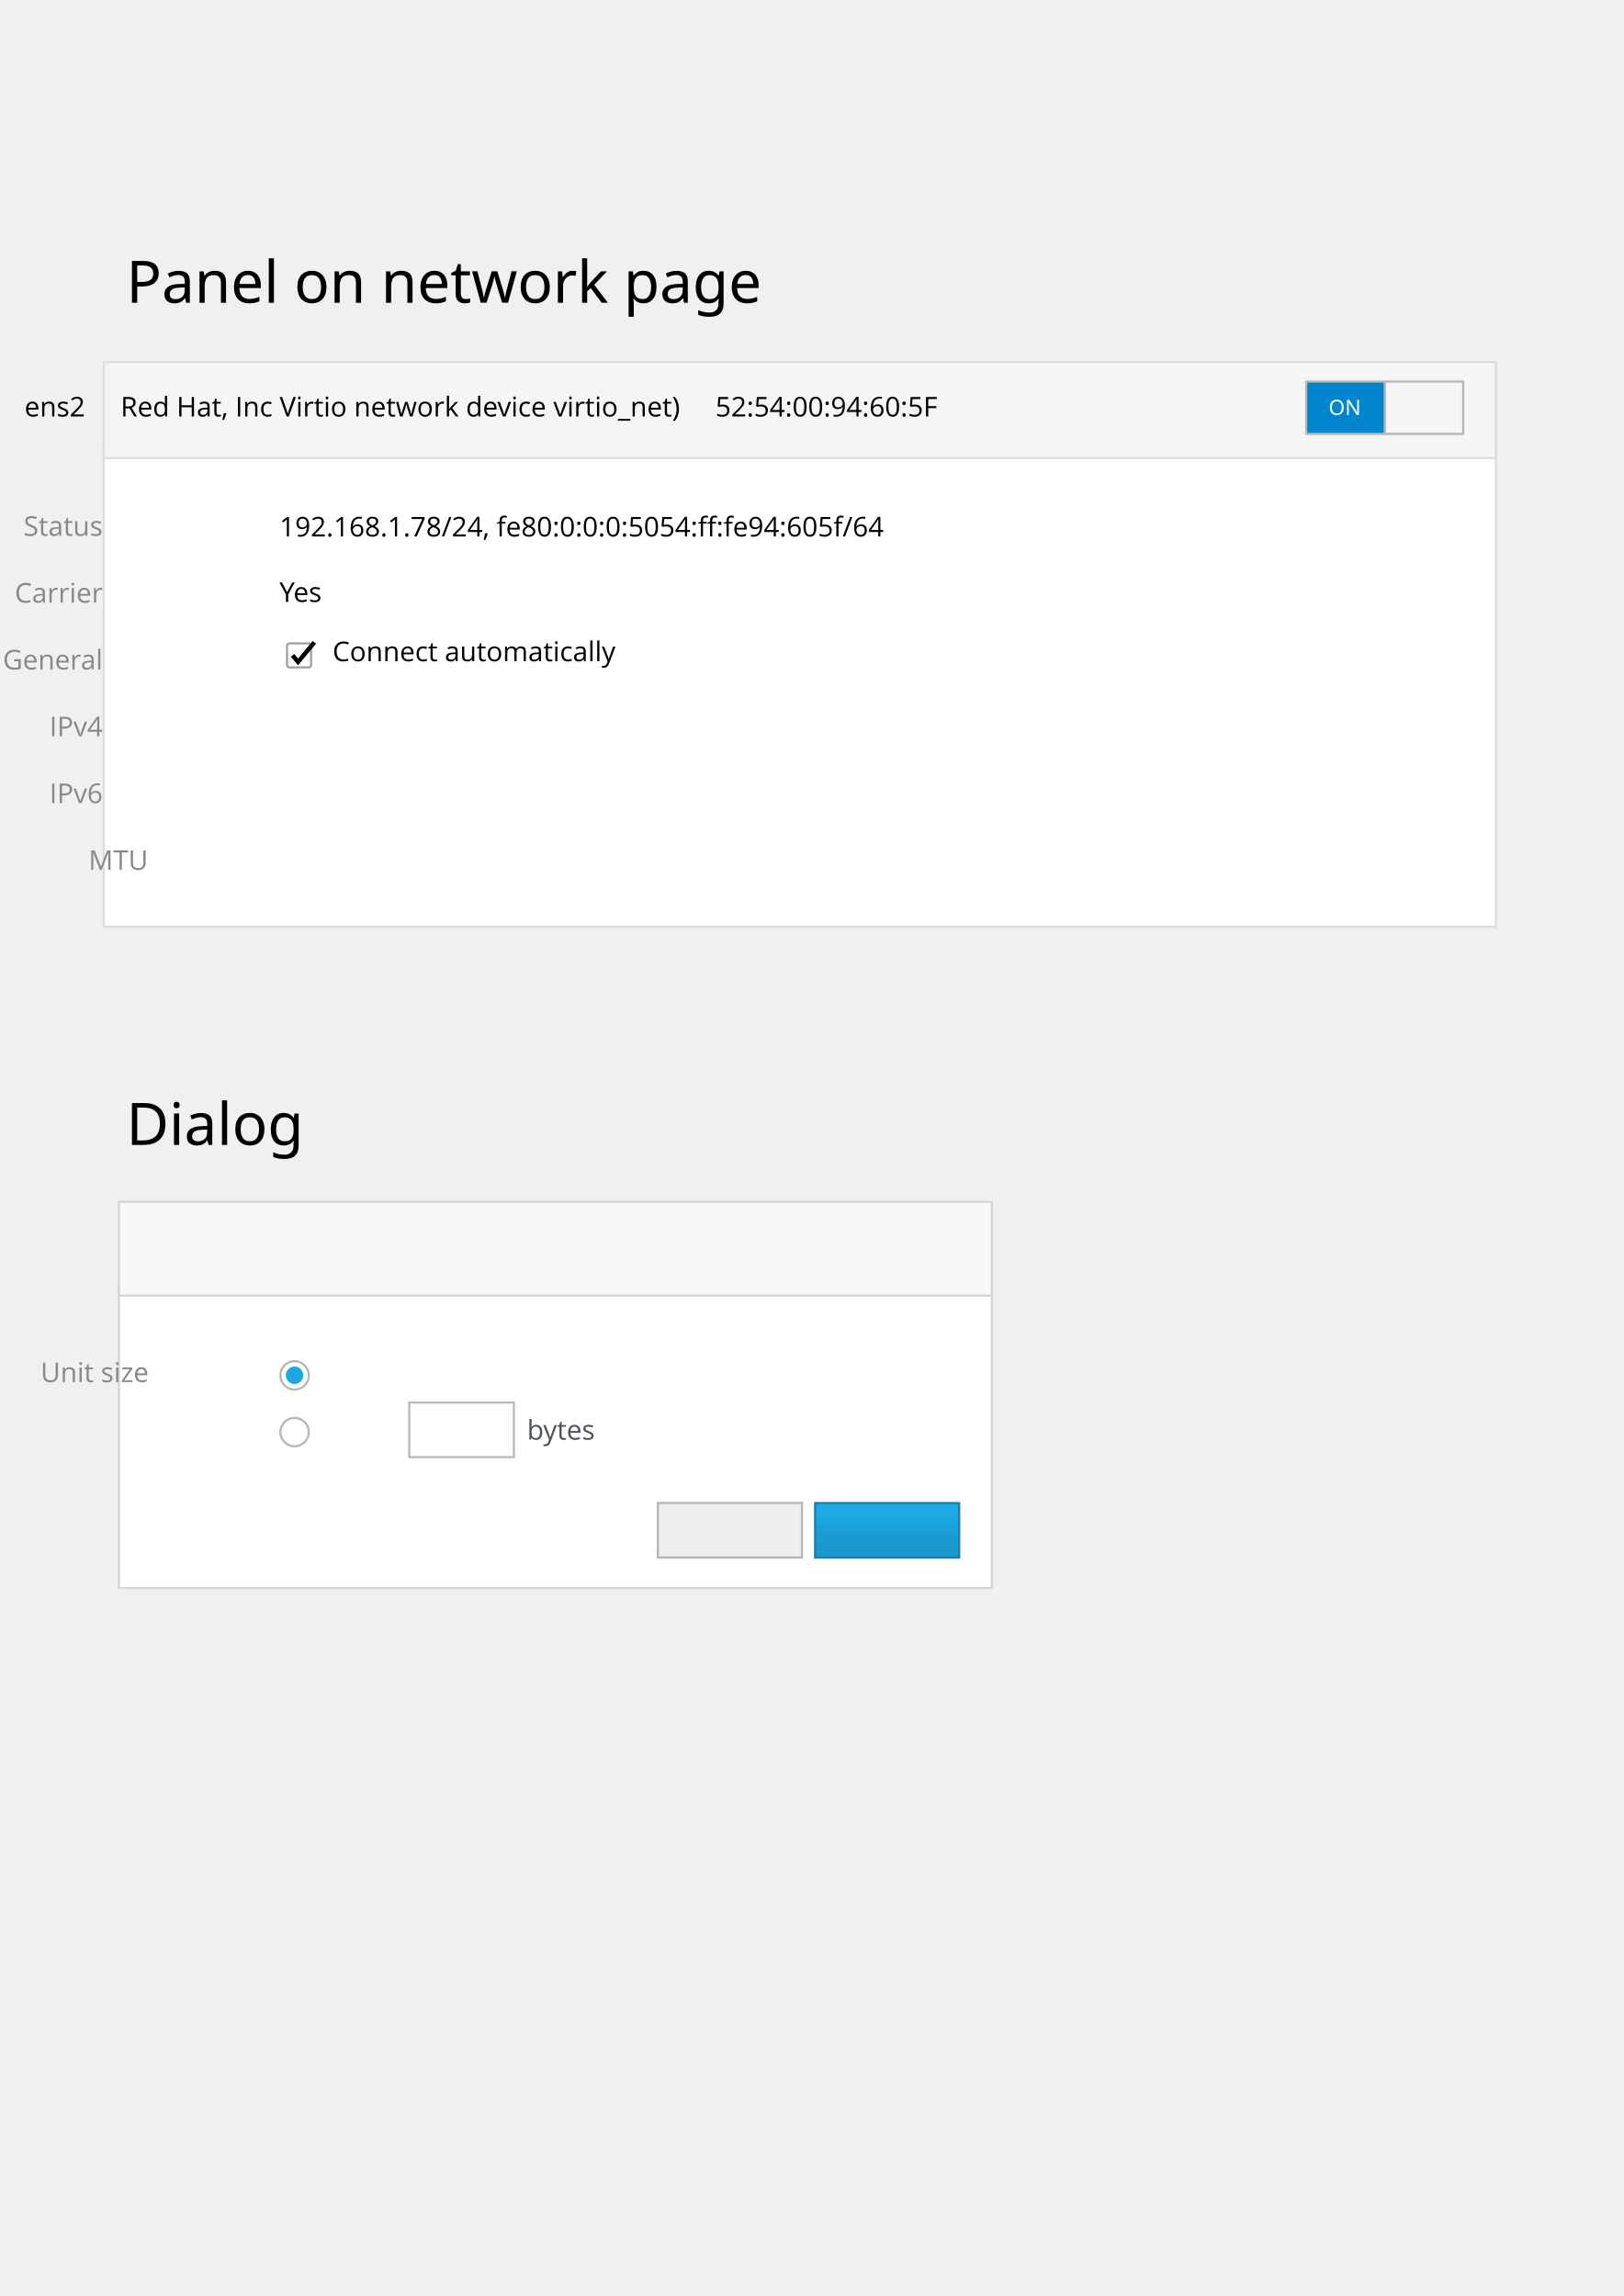
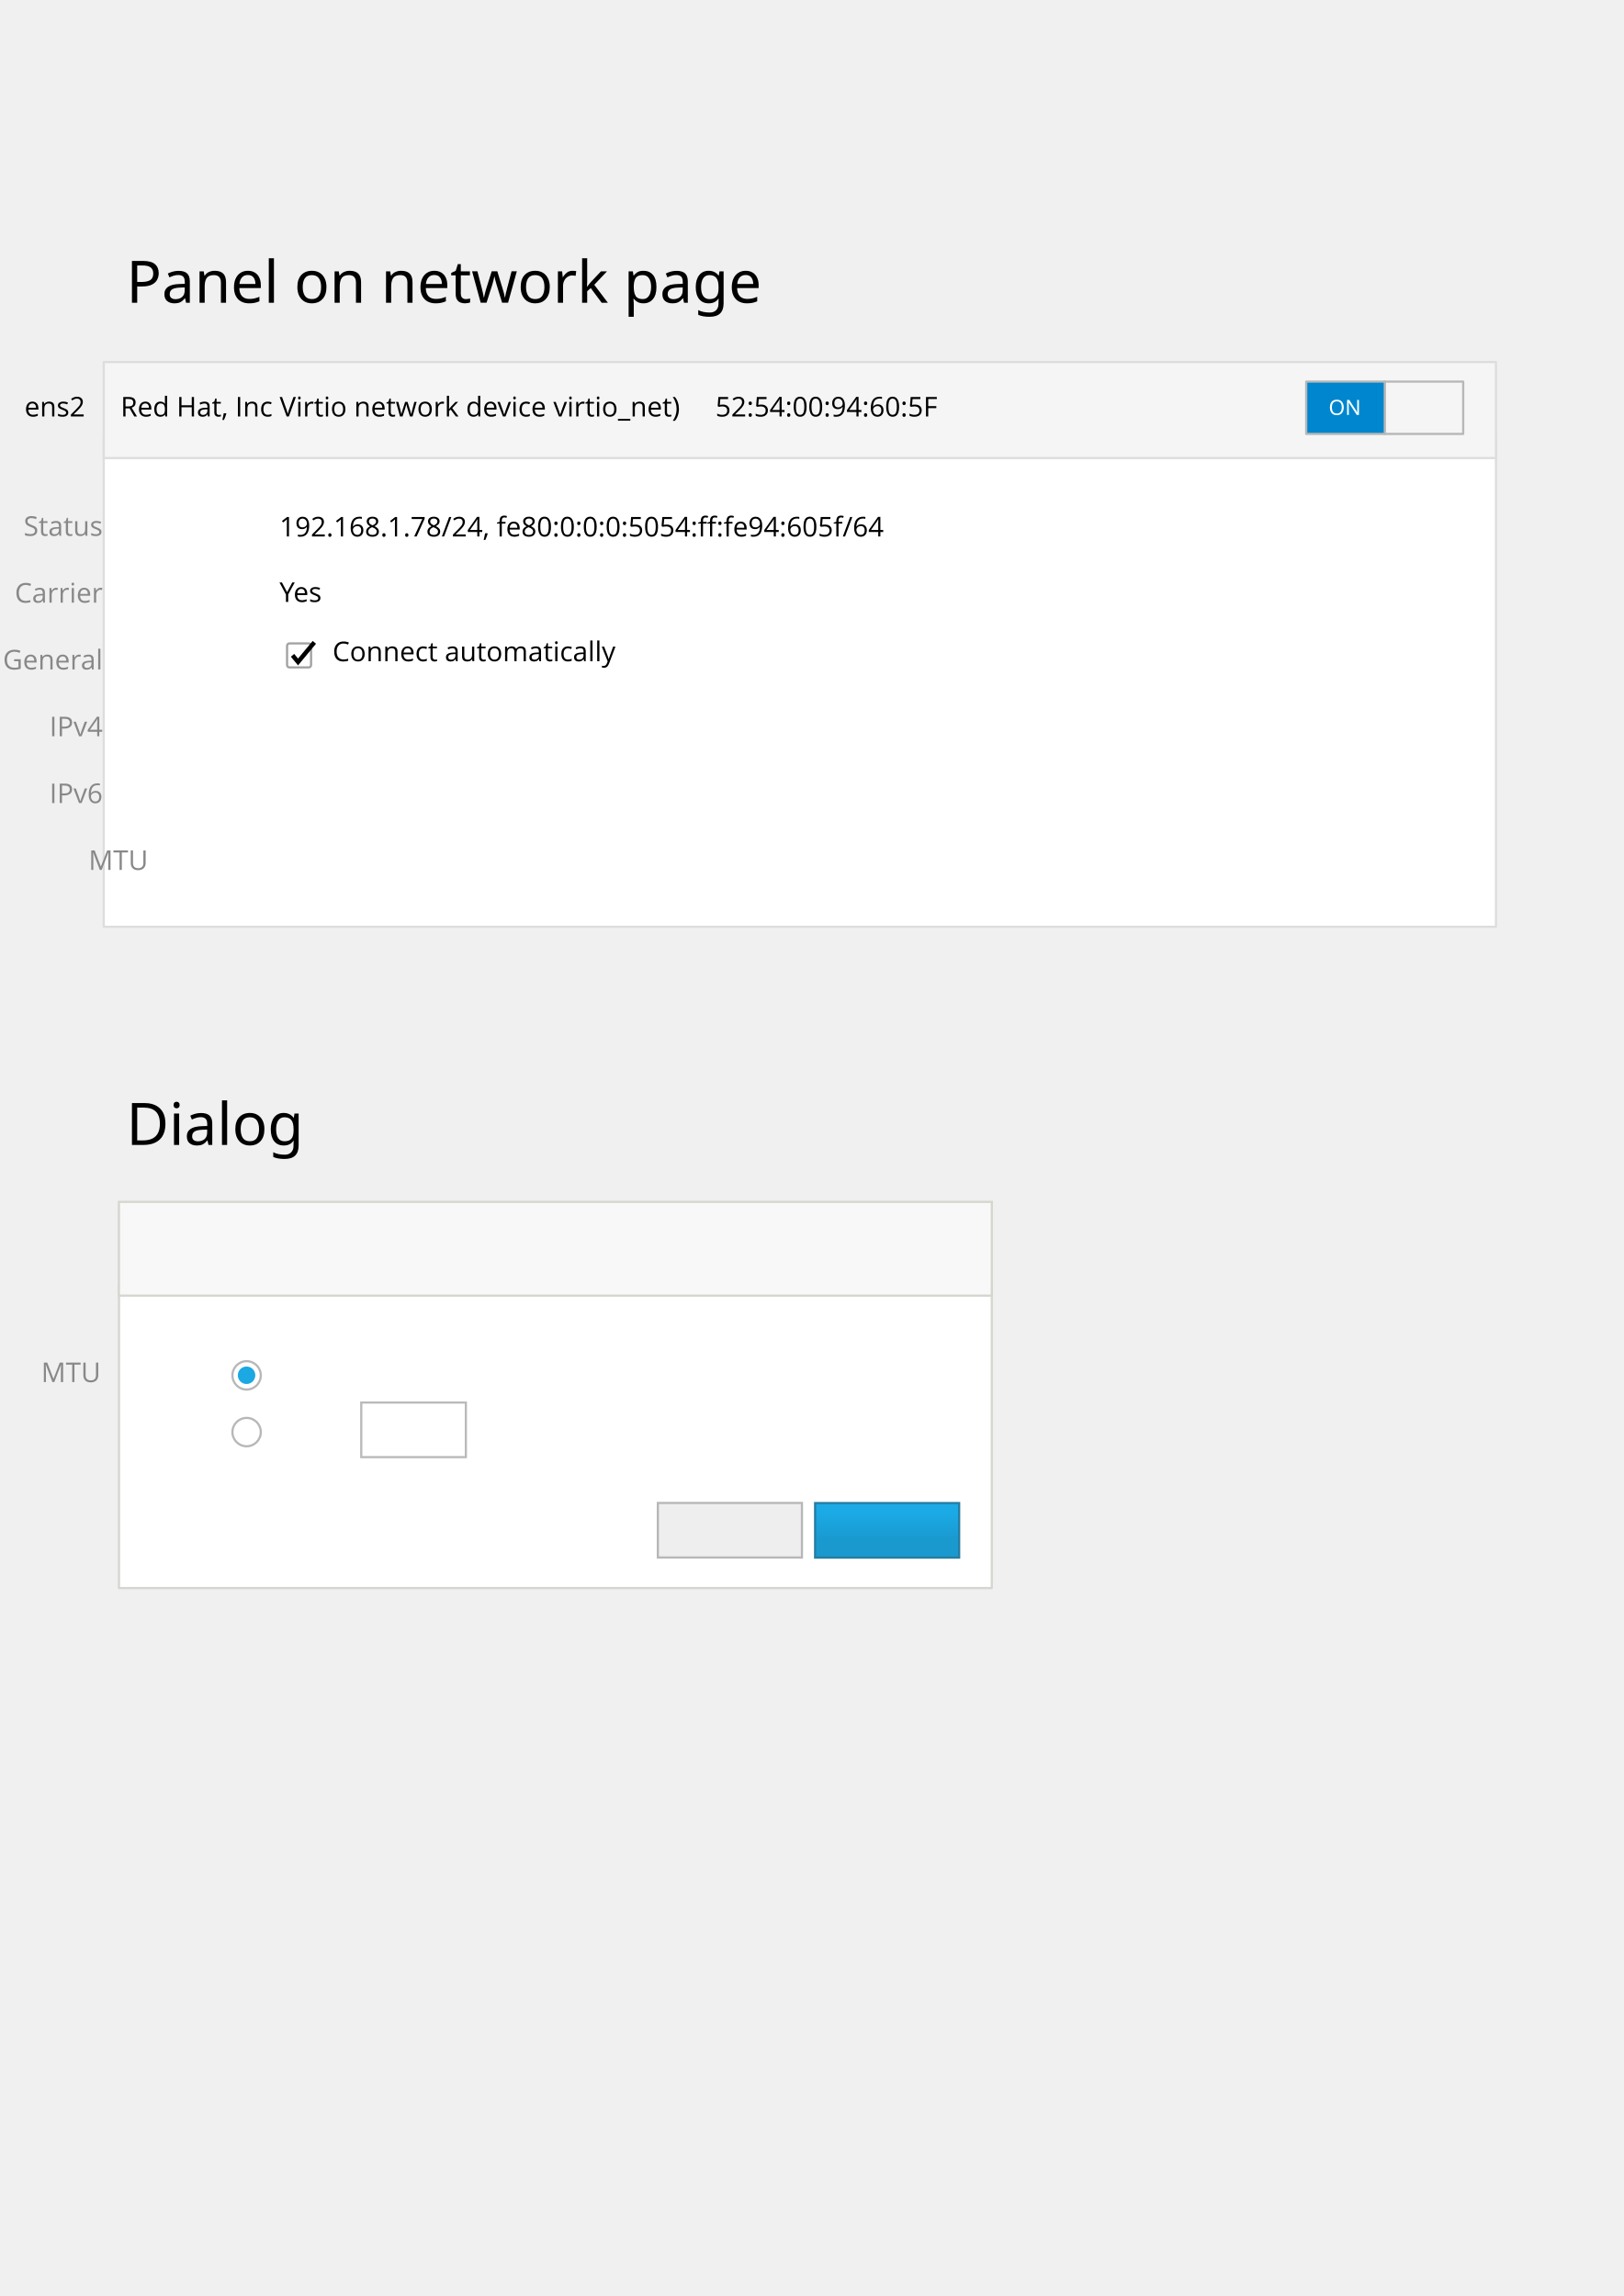
<svg xmlns="http://www.w3.org/2000/svg" xmlns:xlink="http://www.w3.org/1999/xlink" width="210mm" height="297mm" viewBox="0 0 744.094 1052.362" id="svg6130" version="1.1">
  <defs id="defs6132">
    <linearGradient id="linearGradient8076">
      <stop style="stop-color:#1baae6;stop-opacity:1" offset="0" id="stop8078" />
      <stop style="stop-color:#1999ce;stop-opacity:1" offset="1" id="stop8080" />
    </linearGradient>
    <linearGradient y2="1163.362" x2="1133.785" y1="1149.57" x1="1133.785" gradientTransform="matrix(0.9693952,0,0,0.926043,-520.0237,-4140.167)" gradientUnits="userSpaceOnUse" id="linearGradient8099-4-3-7-5-1-5-9-0-4" xlink:href="#linearGradient8076-9" />
    <linearGradient id="linearGradient8076-9">
      <stop style="stop-color:#f8f8f8;stop-opacity:1" offset="0" id="stop8078-7" />
      <stop style="stop-color:#eeeeee;stop-opacity:1" offset="1" id="stop8080-4" />
    </linearGradient>
    <linearGradient xlink:href="#linearGradient8076" id="linearGradient8082-5-9" x1="1133.785" y1="1149.57" x2="1133.785" y2="1163.362" gradientUnits="userSpaceOnUse" gradientTransform="matrix(1.571882,0,0,0.926043,-1368.896,-371.2731)" />
  </defs>
  <g id="layer1">
    <rect style="color:#000000;clip-rule:nonzero;display:inline;overflow:visible;visibility:visible;opacity:1;color-interpolation:sRGB;color-interpolation-filters:linearRGB;fill:#ffffff;fill-opacity:1;fill-rule:nonzero;stroke:#d3d7cf;stroke-width:1;stroke-linecap:round;stroke-linejoin:round;stroke-miterlimit:4;stroke-dasharray:none;stroke-dashoffset:0;stroke-opacity:1;marker:none;color-rendering:auto;image-rendering:auto;shape-rendering:auto;text-rendering:auto;enable-background:accumulate" id="rect7561-1-8-9-1-1" width="399.98" height="138.754" x="54.526" y="589.115" />
    <rect y="688.875" x="301.468" height="25.003" width="66.043" id="rect8074-5-1-1-4-7-99-4-2-5-9" style="color:#000000;display:inline;overflow:visible;visibility:visible;fill:url(#linearGradient8099-4-3-7-5-1-5-9-0-4);fill-opacity:1;fill-rule:nonzero;stroke:#b7b7b7;stroke-width:1;stroke-opacity:1;marker:none;enable-background:accumulate" />
    <flowRoot transform="translate(293.2185,686.5043)" xml:space="preserve" id="flowRoot6151-5-2-0-1-5-2-6-8-9-7-4-4-7-8-4-8-7-5-2-3-1-5-6-3-9-3" style="font-style:normal;font-weight:normal;font-size:12.5px;line-height:100%;font-family:Sans;text-align:center;letter-spacing:0px;word-spacing:0px;text-anchor:middle;fill:#4d5258;fill-opacity:1;stroke:none">
      <flowRegion id="flowRegion6153-9-48-4-43-8-86-2-2-1-5-4-8-2-94-6-9-3-1-5-4-7-1-7-3-0-1">
        <rect style="font-size:12.5px;line-height:100%;text-align:center;text-anchor:middle;fill:#4d5258;fill-opacity:1" id="rect6155-9-4-9-3-0-00-9-2-5-94-7-0-4-5-9-5-3-3-8-5-3-5-24-8-1-7" width="88.184" height="17.571" x="-3.559" y="9.429" />
      </flowRegion>
      <flowPara id="flowPara6934-2-4-4-9-1-6-8-5-1-7-1" style="font-style:normal;font-variant:normal;font-weight:normal;font-stretch:normal;font-size:12.5px;line-height:100%;font-family:'Open Sans';-inkscape-font-specification:'Open Sans';text-align:center;text-anchor:middle;fill:#4d5258;fill-opacity:1">Cancel</flowPara>
    </flowRoot>
    <rect style="color:#000000;display:inline;overflow:visible;visibility:visible;fill:#f8f8f8;fill-opacity:1;fill-rule:nonzero;stroke:#d3d7cf;stroke-width:1;stroke-miterlimit:4;stroke-dasharray:none;marker:none;enable-background:accumulate" id="rect10472-8-3-8-6-4-9-7-6-7-5-0-8" width="400.026" height="42.97" x="54.497" y="-593.843" transform="scale(1,-1)" />
    <flowRoot style="font-style:normal;font-weight:normal;font-size:13.284px;line-height:260%;font-family:Sans;text-align:end;letter-spacing:0px;word-spacing:0px;text-anchor:end;fill:#000000;fill-opacity:1;stroke:none" id="flowRoot6151-5-2-0-1-5-2-6-8-9-7-4-4-7-8-4-8-0-0-0-8-3-4" xml:space="preserve" transform="translate(50.70838,551.3535)">
      <flowRegion id="flowRegion6153-9-48-4-43-8-86-2-2-1-5-4-8-2-94-6-9-9-0-1-3-0-6">
        <rect y="15.799" x="17.57" height="24.209" width="263.2" id="rect6155-9-4-9-3-0-00-9-2-5-94-7-0-4-5-9-5-6-0-7-7-04-9" style="line-height:260%;text-align:end;text-anchor:end;fill:#000000" />
      </flowRegion>
      <flowPara style="font-style:normal;font-variant:normal;font-weight:bold;font-stretch:normal;font-size:14px;line-height:100%;font-family:'Open Sans';-inkscape-font-specification:'Open Sans Bold';text-align:start;text-anchor:start;fill:#000000" id="flowPara6934-2-0-0-8-9-5-2">Ethernet MTU</flowPara>
    </flowRoot>
-     <flowRoot style="font-style:normal;font-weight:normal;font-size:12.5px;line-height:100%;font-family:Sans;text-align:center;letter-spacing:0px;word-spacing:0px;text-anchor:middle;fill:#4d5258;fill-opacity:1;stroke:none" id="flowRoot6151-5-2-0-1-5-2-6-8-9-7-4-4-7-8-4-8-7-5-2-8-1-9" xml:space="preserve" transform="translate(152.8746,615.225)">
+     <flowRoot style="font-style:normal;font-weight:normal;font-size:12.5px;line-height:100%;font-family:Sans;text-align:center;letter-spacing:0px;word-spacing:0px;text-anchor:middle;fill:#4d5258;fill-opacity:1;stroke:none" id="flowRoot6151-5-2-0-1-5-2-6-8-9-7-4-4-7-8-4-8-7-5-2-8-1-9" xml:space="preserve" transform="translate(130.8746,615.225)">
      <flowRegion id="flowRegion6153-9-48-4-43-8-86-2-2-1-5-4-8-2-94-6-9-3-1-68-2-6-0">
        <rect y="9.429" x="-3.559" height="16.748" width="134.451" id="rect6155-9-4-9-3-0-00-9-2-5-94-7-0-4-5-9-5-3-3-6-6-6-8" style="font-size:12.5px;line-height:100%;text-align:center;text-anchor:middle;fill:#4d5258;fill-opacity:1" />
      </flowRegion>
-       <flowPara style="font-style:normal;font-variant:normal;font-weight:normal;font-stretch:normal;font-size:12.5px;line-height:100%;font-family:'Open Sans';-inkscape-font-specification:'Open Sans';text-align:start;text-anchor:start;fill:#4d5258;fill-opacity:1" id="flowPara6934-2-4-4-6-0-2-3">Default - 1500 bytes</flowPara>
+       <flowPara style="font-style:normal;font-variant:normal;font-weight:normal;font-stretch:normal;font-size:12.5px;line-height:100%;font-family:'Open Sans';-inkscape-font-specification:'Open Sans';text-align:start;text-anchor:start;fill:#4d5258;fill-opacity:1" id="flowPara6934-2-4-4-6-0-2-3">Automatic</flowPara>
    </flowRoot>
-     <text xml:space="preserve" style="font-style:normal;font-weight:normal;font-size:40px;line-height:125%;font-family:Sans;letter-spacing:0px;word-spacing:0px;fill:#888888;fill-opacity:1;stroke:none" x="120.167" y="633.476" id="text11000-49-8-4-9-5-6-9-7">
-       <tspan id="tspan11002-1-0-9-9-0-46-6-31" x="120.167" y="633.476" style="font-style:normal;font-variant:normal;font-weight:normal;font-stretch:normal;font-size:12.5px;font-family:'Open Sans';-inkscape-font-specification:'Open Sans';text-align:end;text-anchor:end;fill:#888888;fill-opacity:1">Unit size</tspan>
+     <text xml:space="preserve" style="font-style:normal;font-weight:normal;font-size:40px;line-height:125%;font-family:Sans;letter-spacing:0px;word-spacing:0px;fill:#888888;fill-opacity:1;stroke:none" x="98.167" y="633.476" id="text11000-49-8-4-9-5-6-9-7">
+       <tspan id="tspan11002-1-0-9-9-0-46-6-31" x="98.167" y="633.476" style="font-style:normal;font-variant:normal;font-weight:normal;font-stretch:normal;font-size:12.5px;font-family:'Open Sans';-inkscape-font-specification:'Open Sans';text-align:end;text-anchor:end;fill:#888888;fill-opacity:1">MTU</tspan>
    </text>
-     <circle style="opacity:1;fill:#ffffff;fill-opacity:1;stroke:#b7b7b7;stroke-width:1;stroke-linecap:round;stroke-linejoin:round;stroke-miterlimit:4;stroke-dasharray:none;stroke-dashoffset:0;stroke-opacity:1" id="path4255" cx="135.016" cy="630.393" r="6.5" />
-     <rect style="color:#000000;display:inline;overflow:visible;visibility:visible;fill:#ffffff;fill-opacity:1;fill-rule:nonzero;stroke:#bababa;stroke-width:1;stroke-miterlimit:4;stroke-dasharray:none;stroke-opacity:1;marker:none;enable-background:accumulate" id="rect7019-7-3-3-0-6-8-5" width="47.934" height="25.018" x="187.556" y="642.853" />
-     <flowRoot style="font-style:normal;font-weight:normal;font-size:12.5px;line-height:100%;font-family:Sans;text-align:center;letter-spacing:0px;word-spacing:0px;text-anchor:middle;fill:#4d5258;fill-opacity:1;stroke:none" id="flowRoot6151-5-2-0-1-5-2-6-8-9-7-4-4-7-8-4-8-7-5-2-8-1-9-3" xml:space="preserve" transform="translate(197.8666,640.1625)">
+     <circle style="opacity:1;fill:#ffffff;fill-opacity:1;stroke:#b7b7b7;stroke-width:1;stroke-linecap:round;stroke-linejoin:round;stroke-miterlimit:4;stroke-dasharray:none;stroke-dashoffset:0;stroke-opacity:1" id="path4255" cx="113.016" cy="630.393" r="6.5" />
+     <rect style="color:#000000;display:inline;overflow:visible;visibility:visible;fill:#ffffff;fill-opacity:1;fill-rule:nonzero;stroke:#bababa;stroke-width:1;stroke-miterlimit:4;stroke-dasharray:none;stroke-opacity:1;marker:none;enable-background:accumulate" id="rect7019-7-3-3-0-6-8-5" width="47.934" height="25.018" x="165.556" y="642.853" />
+     <flowRoot style="font-style:normal;font-weight:normal;font-size:12.5px;line-height:100%;font-family:Sans;text-align:center;letter-spacing:0px;word-spacing:0px;text-anchor:middle;fill:#4d5258;fill-opacity:1;stroke:none" id="flowRoot6151-5-2-0-1-5-2-6-8-9-7-4-4-7-8-4-8-7-5-2-8-1-9-3" xml:space="preserve" transform="translate(175.8666,640.1625)">
      <flowRegion id="flowRegion6153-9-48-4-43-8-86-2-2-1-5-4-8-2-94-6-9-3-1-68-2-6-0-5">
        <rect y="9.429" x="-3.559" height="14.627" width="34.749" id="rect6155-9-4-9-3-0-00-9-2-5-94-7-0-4-5-9-5-3-3-6-6-6-8-6" style="font-size:12.5px;line-height:100%;text-align:center;text-anchor:middle;fill:#4d5258;fill-opacity:1" />
      </flowRegion>
      <flowPara style="font-style:normal;font-variant:normal;font-weight:normal;font-stretch:normal;font-size:12.5px;line-height:100%;font-family:'Open Sans';-inkscape-font-specification:'Open Sans';text-align:start;text-anchor:start;fill:#4d5258;fill-opacity:1" id="flowPara6934-2-4-4-6-0-2-3-2">9000</flowPara>
    </flowRoot>
-     <circle r="4.008" cy="630.348" cx="134.992" id="path4306" style="opacity:1;fill:#1ba8e3;fill-opacity:1;stroke:none;stroke-width:1;stroke-linecap:round;stroke-linejoin:round;stroke-miterlimit:4;stroke-dasharray:none;stroke-dashoffset:0;stroke-opacity:1" />
+     <circle r="4.008" cy="630.348" cx="112.992" id="path4306" style="opacity:1;fill:#1ba8e3;fill-opacity:1;stroke:none;stroke-width:1;stroke-linecap:round;stroke-linejoin:round;stroke-miterlimit:4;stroke-dasharray:none;stroke-dashoffset:0;stroke-opacity:1" />
    <rect style="color:#000000;display:inline;overflow:visible;visibility:visible;fill:url(#linearGradient8082-5-9);fill-opacity:1;fill-rule:nonzero;stroke:#267da1;stroke-width:1;stroke-opacity:1;marker:none;enable-background:accumulate" id="rect8074-6-7" width="66.019" height="25.003" x="373.535" y="688.919" />
    <flowRoot style="font-style:normal;font-weight:normal;font-size:13.284px;line-height:100%;font-family:Sans;text-align:center;letter-spacing:0px;word-spacing:0px;text-anchor:middle;fill:#000000;fill-opacity:1;stroke:none" id="flowRoot6151-5-2-0-1-5-2-6-8-9-7-4-4-7-8-4-8-7-5-4-5-0" xml:space="preserve" transform="translate(233.0034,1028.418)">
      <flowRegion id="flowRegion6153-9-48-4-43-8-86-2-2-1-5-4-8-2-94-6-9-3-1-6-6-9">
        <rect y="-332.571" x="140.824" height="21.573" width="65.193" id="rect6155-9-4-9-3-0-00-9-2-5-94-7-0-4-5-9-5-3-3-3-9-3" style="line-height:100%;text-align:center;text-anchor:middle;fill:#000000" />
      </flowRegion>
      <flowPara style="font-style:normal;font-variant:normal;font-weight:normal;font-stretch:normal;font-size:12.5px;line-height:100%;font-family:'Open Sans';-inkscape-font-specification:'Open Sans';text-align:center;text-anchor:middle;fill:#ffffff" id="flowPara6934-2-4-4-9-3-6">Set</flowPara>
    </flowRoot>
-     <text xml:space="preserve" style="font-style:normal;font-weight:normal;font-size:40px;line-height:125%;font-family:Sans;letter-spacing:0px;word-spacing:0px;fill:#4d5258;fill-opacity:1;stroke:none" x="241.525" y="659.86" id="text11000-49-8-4-9-5-6-9-7-3">
-       <tspan id="tspan11002-1-0-9-9-0-46-6-31-2" x="241.525" y="659.86" style="font-style:normal;font-variant:normal;font-weight:normal;font-stretch:normal;font-size:12.5px;font-family:'Open Sans';-inkscape-font-specification:'Open Sans';text-align:start;text-anchor:start;fill:#4d5258;fill-opacity:1">bytes</tspan>
-     </text>
    <rect style="opacity:1;fill:#ffffff;fill-opacity:1;stroke:#dddddd;stroke-width:1;stroke-linecap:round;stroke-linejoin:round;stroke-miterlimit:4;stroke-dasharray:none;stroke-dashoffset:0;stroke-opacity:1" id="rect7779-9" width="638.015" height="223.499" x="47.534" y="201.29" />
    <text xml:space="preserve" style="font-style:normal;font-weight:normal;font-size:40px;line-height:245%;font-family:Sans;letter-spacing:0px;word-spacing:0px;fill:#888888;fill-opacity:1;stroke:none" x="119.882" y="245.585" id="text11000-49-8-4-9-5-6-9-7-6">
      <tspan id="tspan11002-1-0-9-9-0-46-6-31-64" x="119.882" y="245.585" style="font-style:normal;font-variant:normal;font-weight:normal;font-stretch:normal;font-size:12.5px;line-height:245%;font-family:'Open Sans';-inkscape-font-specification:'Open Sans';text-align:end;text-anchor:end;fill:#888888;fill-opacity:1">Status</tspan>
      <tspan x="119.882" y="276.21" style="font-style:normal;font-variant:normal;font-weight:normal;font-stretch:normal;font-size:12.5px;line-height:245%;font-family:'Open Sans';-inkscape-font-specification:'Open Sans';text-align:end;text-anchor:end;fill:#888888;fill-opacity:1" id="tspan7513">Carrier</tspan>
      <tspan x="119.882" y="306.835" style="font-style:normal;font-variant:normal;font-weight:normal;font-stretch:normal;font-size:12.5px;line-height:245%;font-family:'Open Sans';-inkscape-font-specification:'Open Sans';text-align:end;text-anchor:end;fill:#888888;fill-opacity:1" id="tspan7515">General</tspan>
      <tspan x="119.882" y="337.46" style="font-style:normal;font-variant:normal;font-weight:normal;font-stretch:normal;font-size:12.5px;line-height:245%;font-family:'Open Sans';-inkscape-font-specification:'Open Sans';text-align:end;text-anchor:end;fill:#888888;fill-opacity:1" id="tspan7517">IPv4</tspan>
      <tspan x="119.882" y="368.085" style="font-style:normal;font-variant:normal;font-weight:normal;font-stretch:normal;font-size:12.5px;line-height:245%;font-family:'Open Sans';-inkscape-font-specification:'Open Sans';text-align:end;text-anchor:end;fill:#888888;fill-opacity:1" id="tspan7519">IPv6</tspan>
      <tspan x="119.882" y="398.71" style="font-style:normal;font-variant:normal;font-weight:normal;font-stretch:normal;font-size:12.5px;line-height:245%;font-family:'Open Sans';-inkscape-font-specification:'Open Sans';text-align:end;text-anchor:end;fill:#888888;fill-opacity:1" id="tspan7521">MTU</tspan>
    </text>
    <flowRoot transform="translate(105.034,318.5436)" xml:space="preserve" id="flowRoot6151-5-2-0-1-5-2-6-8-9-7-4-4-7-8-4-8-7-5-2-3-1-5-6-3-9-3-8" style="font-style:normal;font-weight:normal;font-size:12.5px;line-height:100%;font-family:Sans;text-align:center;letter-spacing:0px;word-spacing:0px;text-anchor:middle;fill:#0086cf;fill-opacity:1;stroke:none">
      <flowRegion id="flowRegion6153-9-48-4-43-8-86-2-2-1-5-4-8-2-94-6-9-3-1-5-4-7-1-7-3-0-1-7">
        <rect style="font-size:12.5px;line-height:100%;text-align:center;text-anchor:middle;fill:#0086cf;fill-opacity:1" id="rect6155-9-4-9-3-0-00-9-2-5-94-7-0-4-5-9-5-3-3-8-5-3-5-24-8-1-7-1" width="165.293" height="28.449" x="-3.559" y="9.429" />
      </flowRegion>
      <flowPara id="flowPara6934-2-4-4-9-1-6-8-5-1-7-1-72" style="font-style:normal;font-variant:normal;font-weight:normal;font-stretch:normal;font-size:12.5px;line-height:100%;font-family:'Open Sans';-inkscape-font-specification:'Open Sans';text-align:center;text-anchor:middle;fill:#0086cf;fill-opacity:1">Automatic (DHCP)</flowPara>
    </flowRoot>
    <flowRoot transform="translate(82.78396,348.5436)" xml:space="preserve" id="flowRoot6151-5-2-0-1-5-2-6-8-9-7-4-4-7-8-4-8-7-5-2-3-1-5-6-3-9-3-8-1" style="font-style:normal;font-weight:normal;font-size:12.5px;line-height:100%;font-family:Sans;text-align:center;letter-spacing:0px;word-spacing:0px;text-anchor:middle;fill:#0086cf;fill-opacity:1;stroke:none">
      <flowRegion id="flowRegion6153-9-48-4-43-8-86-2-2-1-5-4-8-2-94-6-9-3-1-5-4-7-1-7-3-0-1-7-0">
        <rect style="font-size:12.5px;line-height:100%;text-align:center;text-anchor:middle;fill:#0086cf;fill-opacity:1" id="rect6155-9-4-9-3-0-00-9-2-5-94-7-0-4-5-9-5-3-3-8-5-3-5-24-8-1-7-1-6" width="165.293" height="28.449" x="-3.559" y="9.429" />
      </flowRegion>
      <flowPara id="flowPara6934-2-4-4-9-1-6-8-5-1-7-1-72-1" style="font-style:normal;font-variant:normal;font-weight:normal;font-stretch:normal;font-size:12.5px;line-height:100%;font-family:'Open Sans';-inkscape-font-specification:'Open Sans';text-align:center;text-anchor:middle;fill:#0086cf;fill-opacity:1">Automatic</flowPara>
    </flowRoot>
    <flowRoot transform="translate(92.59538,378.5436)" xml:space="preserve" id="flowRoot6151-5-2-0-1-5-2-6-8-9-7-4-4-7-8-4-8-7-5-2-3-1-5-6-3-9-3-8-1-0" style="font-style:normal;font-weight:normal;font-size:12.5px;line-height:100%;font-family:Sans;text-align:center;letter-spacing:0px;word-spacing:0px;text-anchor:middle;fill:#0086cf;fill-opacity:1;stroke:none">
      <flowRegion id="flowRegion6153-9-48-4-43-8-86-2-2-1-5-4-8-2-94-6-9-3-1-5-4-7-1-7-3-0-1-7-0-9">
        <rect style="font-size:12.5px;line-height:100%;text-align:center;text-anchor:middle;fill:#0086cf;fill-opacity:1" id="rect6155-9-4-9-3-0-00-9-2-5-94-7-0-4-5-9-5-3-3-8-5-3-5-24-8-1-7-1-6-1" width="165.293" height="28.449" x="-3.559" y="9.429" />
      </flowRegion>
      <flowPara id="flowPara6934-2-4-4-9-1-6-8-5-1-7-1-72-1-7" style="font-style:normal;font-variant:normal;font-weight:normal;font-stretch:normal;font-size:12.5px;line-height:100%;font-family:'Open Sans';-inkscape-font-specification:'Open Sans';text-align:center;text-anchor:middle;fill:#0086cf;fill-opacity:1">Default - 1500</flowPara>
    </flowRoot>
    <text xml:space="preserve" style="font-style:normal;font-weight:normal;font-size:40px;line-height:245%;font-family:Sans;letter-spacing:0px;word-spacing:0px;fill:#888888;fill-opacity:1;stroke:none" x="128.07" y="245.886" id="text11000-49-8-4-9-5-6-9-7-6-7-6">
      <tspan x="128.07" y="245.886" style="font-style:normal;font-variant:normal;font-weight:normal;font-stretch:normal;font-size:12.5px;line-height:245%;font-family:'Open Sans';-inkscape-font-specification:'Open Sans';text-align:start;text-anchor:start;fill:#000000;fill-opacity:1" id="tspan7521-7-7">192.168.1.78/24, fe80:0:0:0:5054:ff:fe94:605f/64</tspan>
    </text>
    <text xml:space="preserve" style="font-style:normal;font-weight:normal;font-size:40px;line-height:245%;font-family:Sans;letter-spacing:0px;word-spacing:0px;fill:#888888;fill-opacity:1;stroke:none" x="128.07" y="275.886" id="text11000-49-8-4-9-5-6-9-7-6-7-6-3">
      <tspan x="128.07" y="275.886" style="font-style:normal;font-variant:normal;font-weight:normal;font-stretch:normal;font-size:12.5px;line-height:245%;font-family:'Open Sans';-inkscape-font-specification:'Open Sans';text-align:start;text-anchor:start;fill:#000000;fill-opacity:1" id="tspan7521-7-7-6">Yes</tspan>
    </text>
    <text xml:space="preserve" style="font-style:normal;font-weight:normal;font-size:40px;line-height:245%;font-family:Sans;letter-spacing:0px;word-spacing:0px;fill:#888888;fill-opacity:1;stroke:none" x="152.391" y="303.072" id="text11000-49-8-4-9-5-6-9-7-6-7-6-3-5">
      <tspan x="152.391" y="303.072" style="font-style:normal;font-variant:normal;font-weight:normal;font-stretch:normal;font-size:12.5px;line-height:245%;font-family:'Open Sans';-inkscape-font-specification:'Open Sans';text-align:start;text-anchor:start;fill:#000000;fill-opacity:1" id="tspan7521-7-7-6-6">Connect automatically</tspan>
    </text>
    <rect style="color:#000000;display:inline;overflow:visible;visibility:visible;fill:#ffffff;fill-opacity:1;fill-rule:nonzero;stroke:#a1a1a1;stroke-width:1;stroke-linecap:butt;stroke-linejoin:miter;stroke-miterlimit:4;stroke-dasharray:none;stroke-dashoffset:0;stroke-opacity:1;marker:none;enable-background:accumulate" id="rect7228-5-3-7-2-7-8" width="11" height="11" x="131.556" y="294.904" rx="1.094" ry="1.094" />
    <path style="fill:none;stroke:#000000;stroke-width:2;stroke-linecap:butt;stroke-linejoin:miter;stroke-miterlimit:4;stroke-dasharray:none;stroke-opacity:1" d="m 134.056,300.36 2.528,3.045 7.472,-9" id="path12594-14" />
    <rect style="opacity:1;fill:#f5f5f5;fill-opacity:1;stroke:#dddddd;stroke-width:1;stroke-linecap:round;stroke-linejoin:round;stroke-miterlimit:4;stroke-dasharray:none;stroke-dashoffset:0;stroke-opacity:1" id="rect7779" width="638.015" height="43.999" x="47.534" y="165.935" />
    <rect style="opacity:1;fill:#f5f5f5;fill-opacity:1;stroke:#b7b7b7;stroke-width:1;stroke-linecap:round;stroke-linejoin:round;stroke-miterlimit:4;stroke-dasharray:none;stroke-dashoffset:0;stroke-opacity:1" id="rect7758" width="36" height="23.969" x="634.537" y="174.906" rx="0" ry="0" />
    <rect style="opacity:1;fill:#0086cf;fill-opacity:1;stroke:#b7b7b7;stroke-width:1;stroke-linecap:round;stroke-linejoin:round;stroke-miterlimit:4;stroke-dasharray:none;stroke-dashoffset:0;stroke-opacity:1" id="rect7758-3" width="36" height="23.969" x="598.6" y="174.906" rx="0" ry="0" />
    <text xml:space="preserve" style="font-style:normal;font-weight:normal;font-size:9.629px;line-height:125%;font-family:sans-serif;letter-spacing:0px;word-spacing:0px;fill:#000000;fill-opacity:1;stroke:none;stroke-width:1px;stroke-linecap:butt;stroke-linejoin:miter;stroke-opacity:1" x="608.867" y="190.183" id="text7775">
      <tspan id="tspan7777" x="608.867" y="190.183" style="fill:#ffffff">ON</tspan>
    </text>
    <text xml:space="preserve" style="font-style:normal;font-weight:normal;font-size:40px;line-height:245%;font-family:Sans;letter-spacing:0px;word-spacing:0px;fill:#888888;fill-opacity:1;stroke:none" x="481.57" y="190.886" id="text11000-49-8-4-9-5-6-9-7-6-7">
      <tspan x="481.57" y="190.886" style="font-style:normal;font-variant:normal;font-weight:normal;font-stretch:normal;font-size:12.5px;line-height:245%;font-family:'Open Sans';-inkscape-font-specification:'Open Sans';text-align:end;text-anchor:end;fill:#000000;fill-opacity:1" id="tspan7521-7">ens2     Red Hat, Inc Virtio network device virtio_net)     52:54:00:94:60:5F</tspan>
    </text>
    <text xml:space="preserve" style="font-style:normal;font-weight:normal;font-size:26.848px;line-height:125%;font-family:sans-serif;letter-spacing:0px;word-spacing:0px;fill:#000000;fill-opacity:1;stroke:none;stroke-width:1px;stroke-linecap:butt;stroke-linejoin:miter;stroke-opacity:1" x="57.859" y="524.768" id="text7796">
      <tspan id="tspan7798" x="57.859" y="524.768">Dialog</tspan>
    </text>
    <text xml:space="preserve" style="font-style:normal;font-weight:normal;font-size:26.848px;line-height:125%;font-family:sans-serif;letter-spacing:0px;word-spacing:0px;fill:#000000;fill-opacity:1;stroke:none;stroke-width:1px;stroke-linecap:butt;stroke-linejoin:miter;stroke-opacity:1" x="57.859" y="138.768" id="text7796-4">
      <tspan id="tspan7798-8" x="57.859" y="138.768">Panel on network page</tspan>
    </text>
-     <circle style="opacity:1;fill:#ffffff;fill-opacity:1;stroke:#b7b7b7;stroke-width:1;stroke-linecap:round;stroke-linejoin:round;stroke-miterlimit:4;stroke-dasharray:none;stroke-dashoffset:0;stroke-opacity:1" id="path4255-3" cx="135.016" cy="656.393" r="6.5" />
-     <flowRoot style="font-style:normal;font-weight:normal;font-size:12.5px;line-height:100%;font-family:Sans;text-align:center;letter-spacing:0px;word-spacing:0px;text-anchor:middle;fill:#4d5258;fill-opacity:1;stroke:none" id="flowRoot6151-5-2-0-1-5-2-6-8-9-7-4-4-7-8-4-8-7-5-2-8-1-9-6" xml:space="preserve" transform="translate(152.8746,641.225)">
+     <circle style="opacity:1;fill:#ffffff;fill-opacity:1;stroke:#b7b7b7;stroke-width:1;stroke-linecap:round;stroke-linejoin:round;stroke-miterlimit:4;stroke-dasharray:none;stroke-dashoffset:0;stroke-opacity:1" id="path4255-3" cx="113.016" cy="656.393" r="6.5" />
+     <flowRoot style="font-style:normal;font-weight:normal;font-size:12.5px;line-height:100%;font-family:Sans;text-align:center;letter-spacing:0px;word-spacing:0px;text-anchor:middle;fill:#4d5258;fill-opacity:1;stroke:none" id="flowRoot6151-5-2-0-1-5-2-6-8-9-7-4-4-7-8-4-8-7-5-2-8-1-9-6" xml:space="preserve" transform="translate(130.8746,641.225)">
      <flowRegion id="flowRegion6153-9-48-4-43-8-86-2-2-1-5-4-8-2-94-6-9-3-1-68-2-6-0-7">
        <rect y="9.429" x="-3.559" height="15.584" width="62.573" id="rect6155-9-4-9-3-0-00-9-2-5-94-7-0-4-5-9-5-3-3-6-6-6-8-5" style="font-size:12.5px;line-height:100%;text-align:center;text-anchor:middle;fill:#4d5258;fill-opacity:1" />
      </flowRegion>
      <flowPara style="font-style:normal;font-variant:normal;font-weight:normal;font-stretch:normal;font-size:12.5px;line-height:100%;font-family:'Open Sans';-inkscape-font-specification:'Open Sans';text-align:start;text-anchor:start;fill:#4d5258;fill-opacity:1" id="flowPara6934-2-4-4-6-0-2-3-3">Set to</flowPara>
    </flowRoot>
  </g>
</svg>
